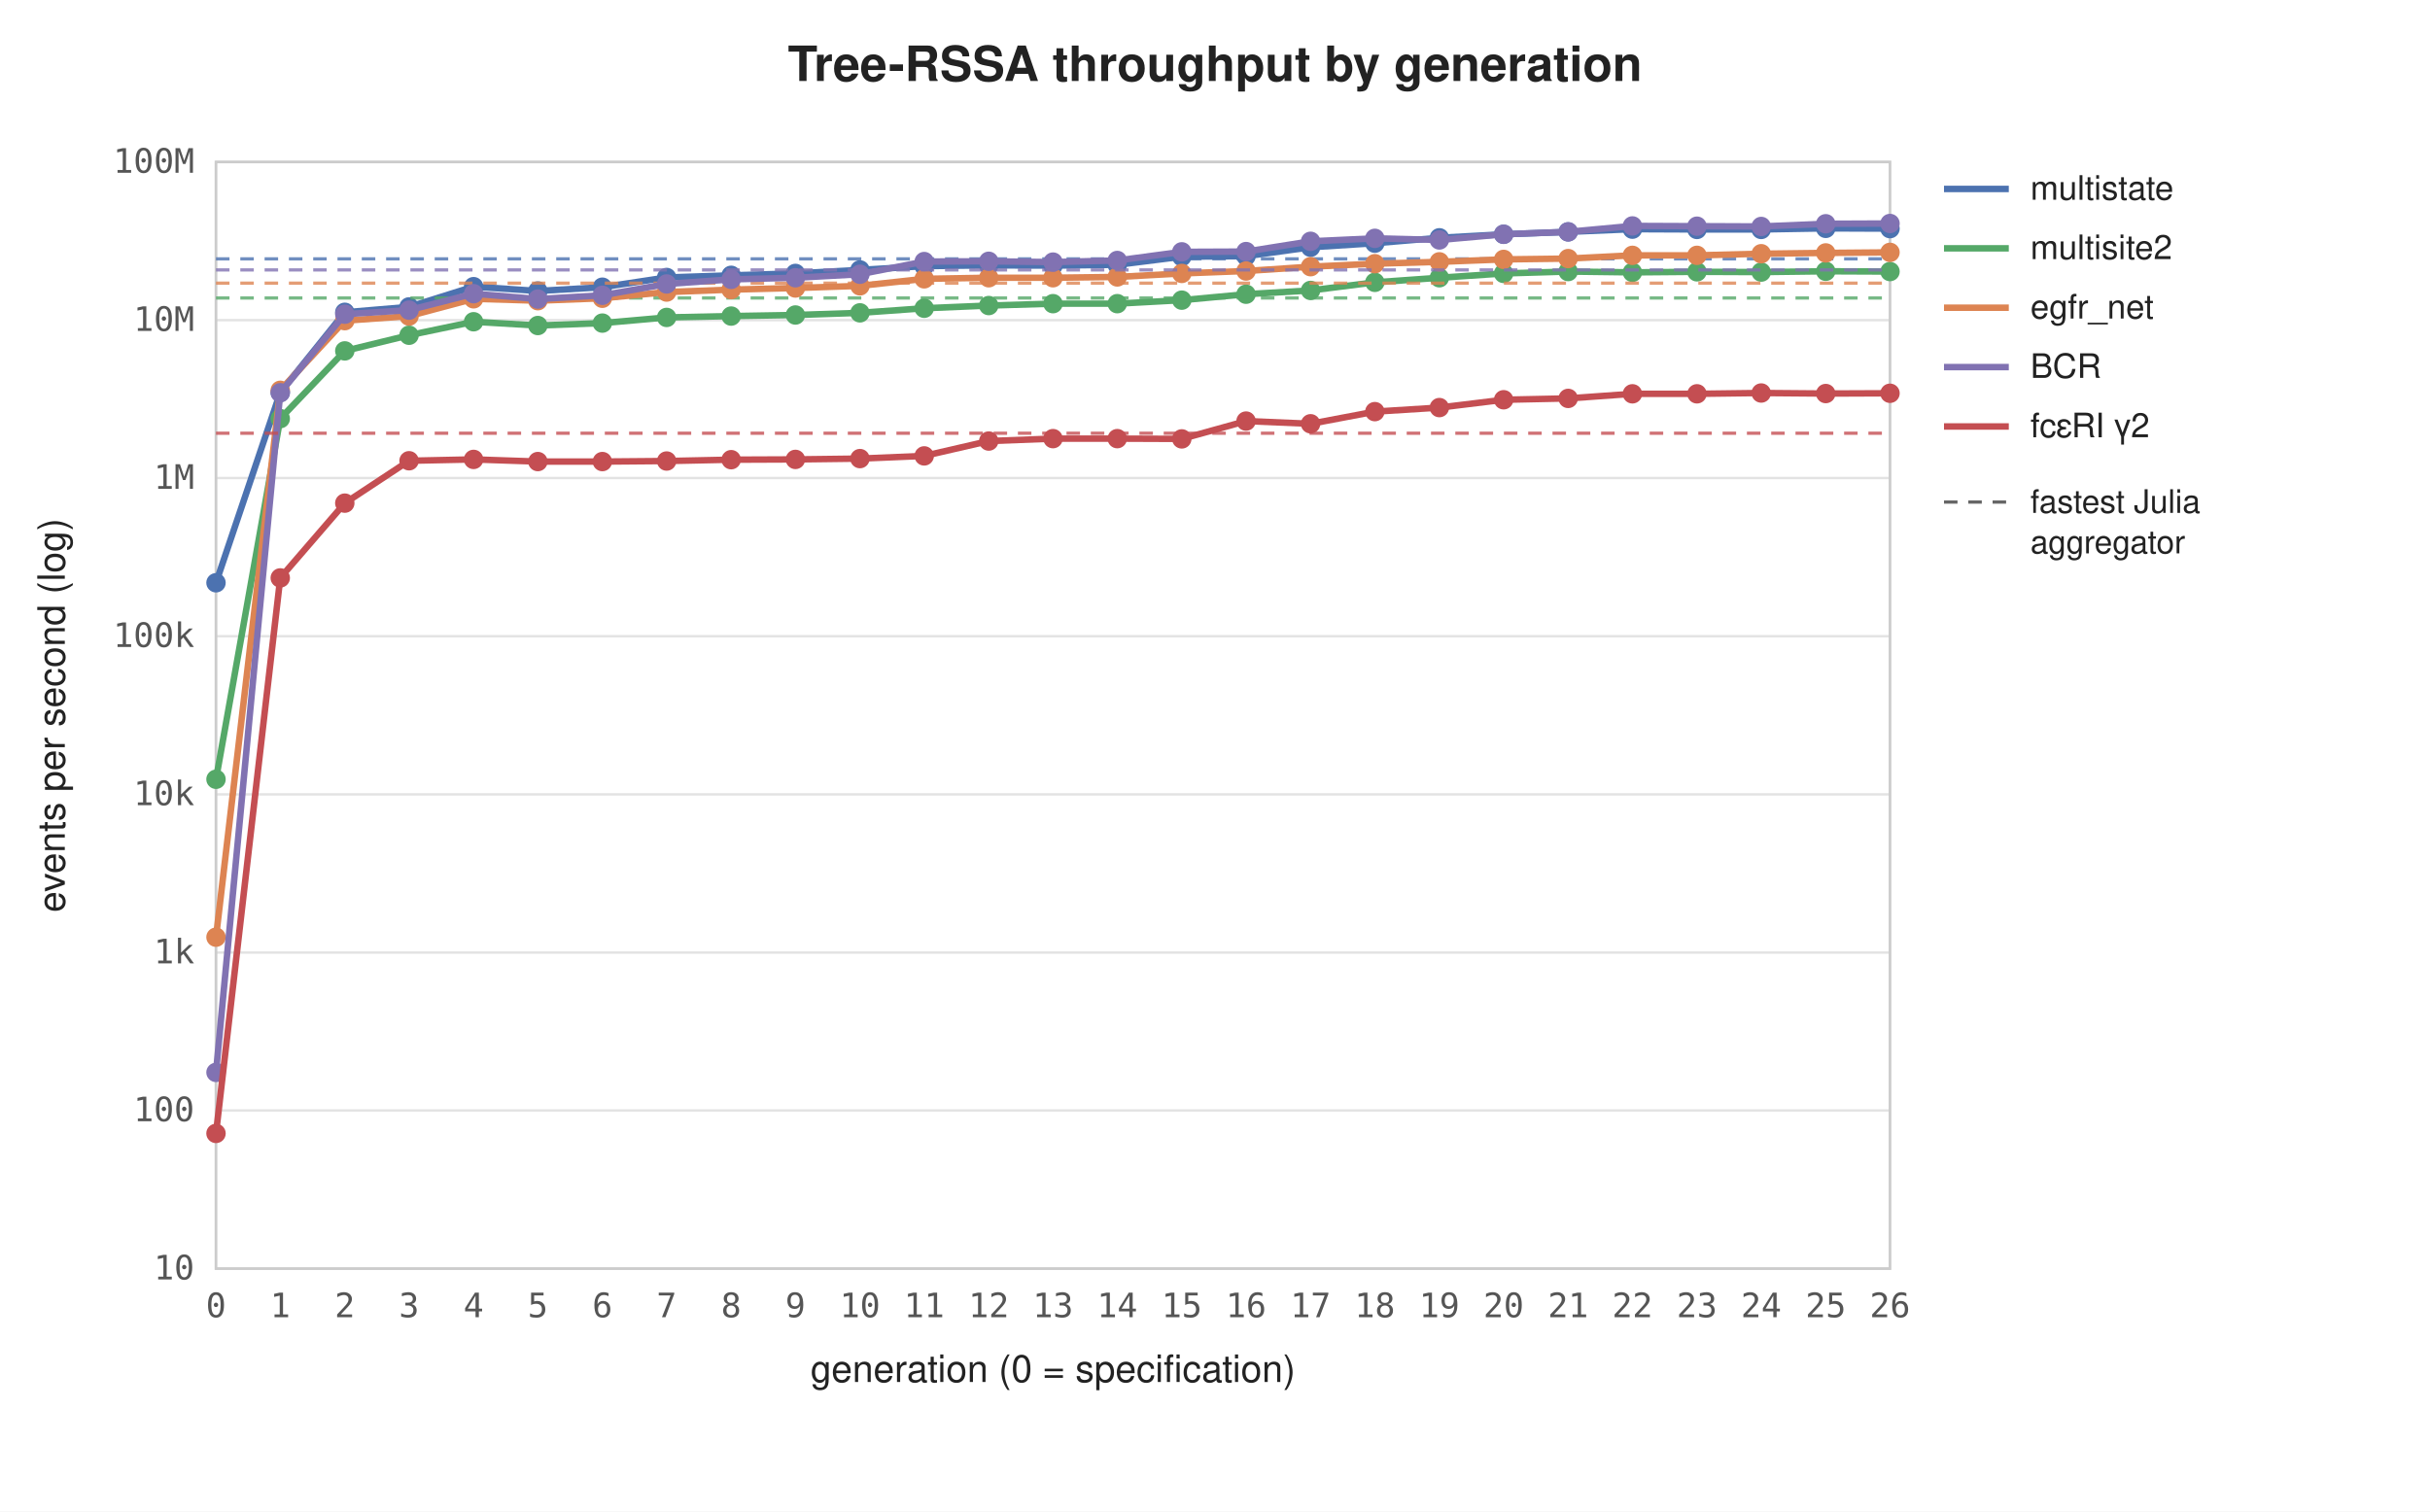
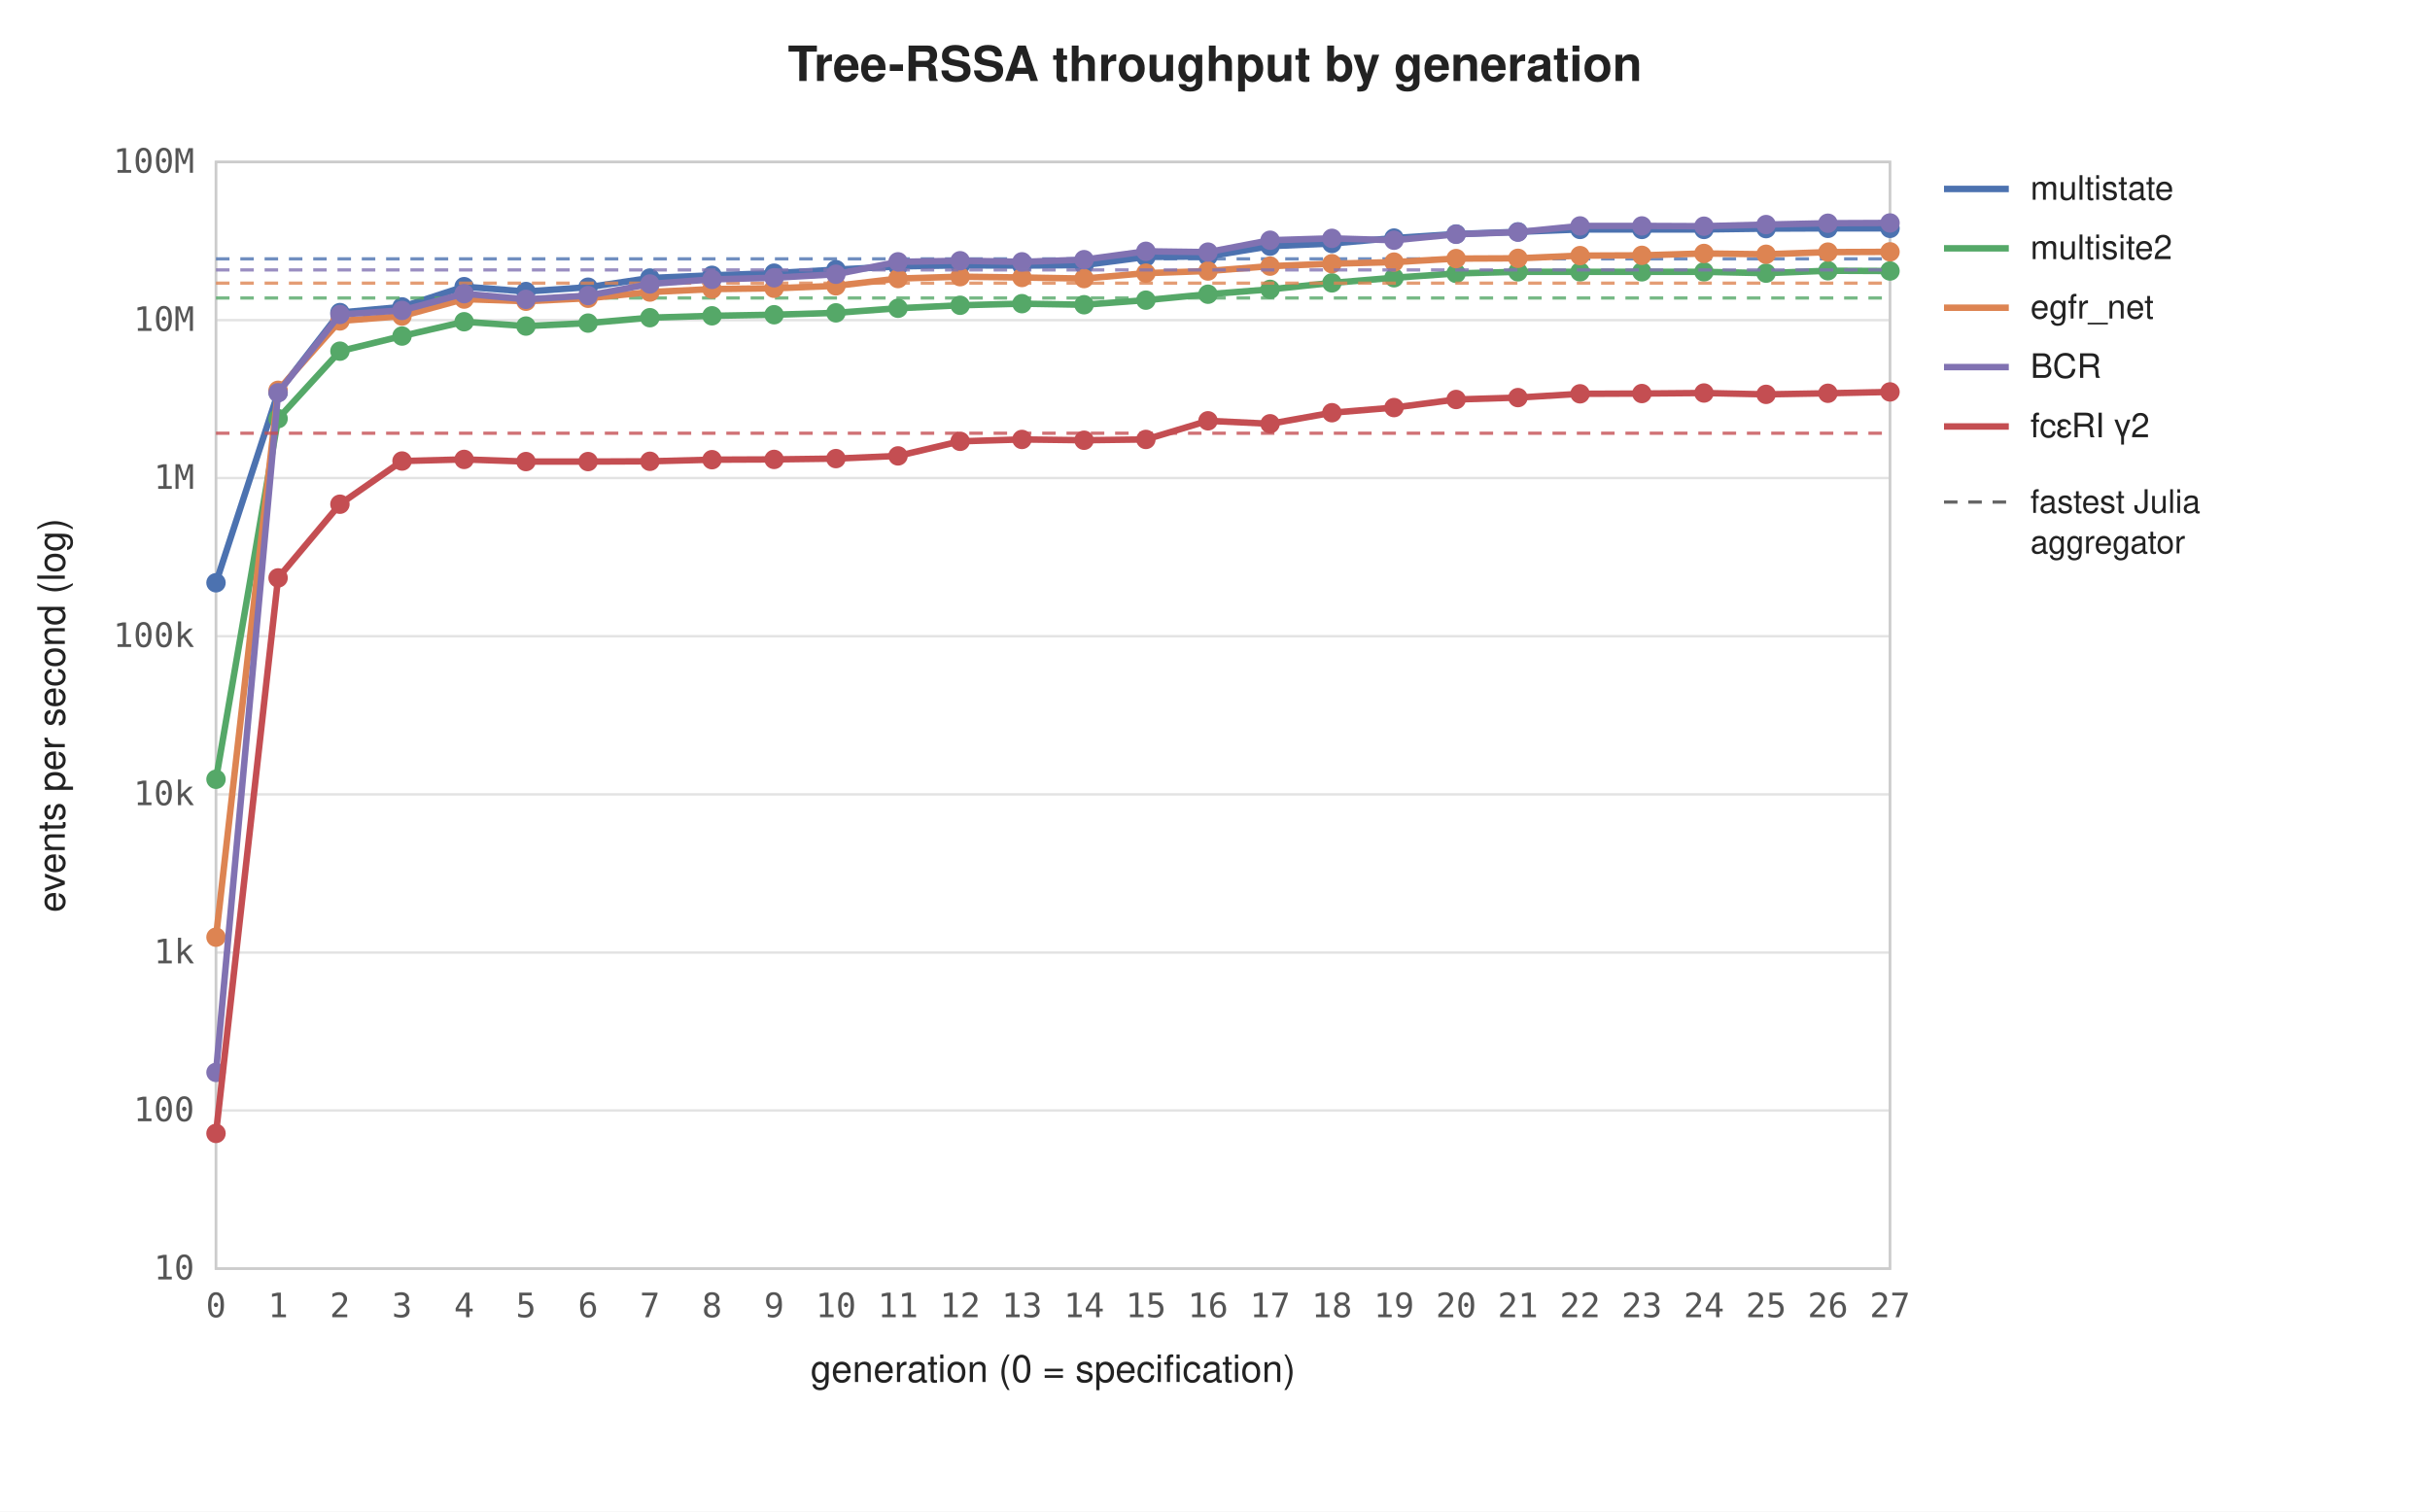
<svg xmlns="http://www.w3.org/2000/svg" viewBox="0 0 900 560" font-family="Helvetica, Arial, sans-serif">
  <rect width="900" height="560" fill="#ffffff" />
  <text x="450.0" y="30" text-anchor="middle" font-size="18" font-weight="bold" fill="#222">Tree-RSSA throughput by generation</text>
  <g stroke="#e3e3e3" stroke-width="0.9">
    <line x1="80" x2="700" y1="470.0" y2="470.0" />
    <line x1="80" x2="700" y1="411.4" y2="411.4" />
    <line x1="80" x2="700" y1="352.9" y2="352.9" />
    <line x1="80" x2="700" y1="294.3" y2="294.3" />
    <line x1="80" x2="700" y1="235.7" y2="235.7" />
    <line x1="80" x2="700" y1="177.1" y2="177.1" />
    <line x1="80" x2="700" y1="118.6" y2="118.6" />
    <line x1="80" x2="700" y1="60.0" y2="60.0" />
  </g>
  <g font-size="12.5" fill="#555" font-family="Menlo, Consolas, monospace">
    <text x="72" y="474.0" text-anchor="end">10</text>
    <text x="72" y="415.4" text-anchor="end">100</text>
    <text x="72" y="356.9" text-anchor="end">1k</text>
    <text x="72" y="298.3" text-anchor="end">10k</text>
    <text x="72" y="239.7" text-anchor="end">100k</text>
    <text x="72" y="181.1" text-anchor="end">1M</text>
    <text x="72" y="122.6" text-anchor="end">10M</text>
    <text x="72" y="64.0" text-anchor="end">100M</text>
    <text x="80.0" y="488" text-anchor="middle">0</text>
-     <text x="103.8" y="488" text-anchor="middle">1</text>
-     <text x="127.7" y="488" text-anchor="middle">2</text>
-     <text x="151.5" y="488" text-anchor="middle">3</text>
-     <text x="175.4" y="488" text-anchor="middle">4</text>
-     <text x="199.2" y="488" text-anchor="middle">5</text>
-     <text x="223.1" y="488" text-anchor="middle">6</text>
-     <text x="246.9" y="488" text-anchor="middle">7</text>
-     <text x="270.8" y="488" text-anchor="middle">8</text>
-     <text x="294.6" y="488" text-anchor="middle">9</text>
-     <text x="318.5" y="488" text-anchor="middle">10</text>
-     <text x="342.3" y="488" text-anchor="middle">11</text>
-     <text x="366.2" y="488" text-anchor="middle">12</text>
-     <text x="390.0" y="488" text-anchor="middle">13</text>
-     <text x="413.8" y="488" text-anchor="middle">14</text>
-     <text x="437.7" y="488" text-anchor="middle">15</text>
-     <text x="461.5" y="488" text-anchor="middle">16</text>
-     <text x="485.4" y="488" text-anchor="middle">17</text>
-     <text x="509.2" y="488" text-anchor="middle">18</text>
-     <text x="533.1" y="488" text-anchor="middle">19</text>
-     <text x="556.9" y="488" text-anchor="middle">20</text>
-     <text x="580.8" y="488" text-anchor="middle">21</text>
-     <text x="604.6" y="488" text-anchor="middle">22</text>
-     <text x="628.5" y="488" text-anchor="middle">23</text>
-     <text x="652.3" y="488" text-anchor="middle">24</text>
-     <text x="676.2" y="488" text-anchor="middle">25</text>
-     <text x="700.0" y="488" text-anchor="middle">26</text>
+     <text x="103.0" y="488" text-anchor="middle">1</text>
+     <text x="125.9" y="488" text-anchor="middle">2</text>
+     <text x="148.9" y="488" text-anchor="middle">3</text>
+     <text x="171.9" y="488" text-anchor="middle">4</text>
+     <text x="194.8" y="488" text-anchor="middle">5</text>
+     <text x="217.8" y="488" text-anchor="middle">6</text>
+     <text x="240.7" y="488" text-anchor="middle">7</text>
+     <text x="263.7" y="488" text-anchor="middle">8</text>
+     <text x="286.7" y="488" text-anchor="middle">9</text>
+     <text x="309.6" y="488" text-anchor="middle">10</text>
+     <text x="332.6" y="488" text-anchor="middle">11</text>
+     <text x="355.6" y="488" text-anchor="middle">12</text>
+     <text x="378.5" y="488" text-anchor="middle">13</text>
+     <text x="401.5" y="488" text-anchor="middle">14</text>
+     <text x="424.4" y="488" text-anchor="middle">15</text>
+     <text x="447.4" y="488" text-anchor="middle">16</text>
+     <text x="470.4" y="488" text-anchor="middle">17</text>
+     <text x="493.3" y="488" text-anchor="middle">18</text>
+     <text x="516.3" y="488" text-anchor="middle">19</text>
+     <text x="539.3" y="488" text-anchor="middle">20</text>
+     <text x="562.2" y="488" text-anchor="middle">21</text>
+     <text x="585.2" y="488" text-anchor="middle">22</text>
+     <text x="608.1" y="488" text-anchor="middle">23</text>
+     <text x="631.1" y="488" text-anchor="middle">24</text>
+     <text x="654.1" y="488" text-anchor="middle">25</text>
+     <text x="677.0" y="488" text-anchor="middle">26</text>
+     <text x="700.0" y="488" text-anchor="middle">27</text>
  </g>
  <rect x="80" y="60" width="620" height="410" fill="none" stroke="#cccccc" />
  <text x="390.0" y="512" text-anchor="middle" font-size="14" fill="#222">generation (0 = specification)</text>
  <text transform="translate(24 265.0) rotate(-90)" text-anchor="middle" font-size="14" fill="#222">events per second (log)</text>
-   <path d="M80.0,215.9L103.8,145.4L127.7,115.7L151.5,113.7L175.4,106.2L199.2,107.8L223.1,106.4L246.9,102.8L270.8,102.0L294.6,101.3L318.5,100.0L342.3,98.6L366.2,98.3L390.0,98.4L413.8,98.1L437.7,95.1L461.5,94.9L485.4,91.6L509.2,90.1L533.1,88.1L556.9,86.8L580.8,85.9L604.6,84.9L628.5,85.0L652.3,85.0L676.2,84.6L700.0,84.7" fill="none" stroke="#4c72b0" stroke-width="2.4" />
+   <path d="M80.0,215.9L103.0,145.4L125.9,115.8L148.9,113.7L171.9,106.2L194.8,108.0L217.8,106.4L240.7,103.0L263.7,102.0L286.7,101.2L309.6,99.9L332.6,98.7L355.6,98.3L378.5,98.4L401.5,98.2L424.4,95.2L447.4,95.0L470.4,91.2L493.3,90.2L516.3,88.2L539.3,86.7L562.2,85.9L585.2,85.0L608.1,85.0L631.1,85.0L654.1,84.7L677.0,84.6L700.0,84.6" fill="none" stroke="#4c72b0" stroke-width="2.4" />
  <circle cx="80.0" cy="215.9" r="3.6" fill="#4c72b0" />
-   <circle cx="103.8" cy="145.4" r="3.6" fill="#4c72b0" />
-   <circle cx="127.7" cy="115.7" r="3.6" fill="#4c72b0" />
-   <circle cx="151.5" cy="113.7" r="3.6" fill="#4c72b0" />
-   <circle cx="175.4" cy="106.2" r="3.6" fill="#4c72b0" />
-   <circle cx="199.2" cy="107.8" r="3.6" fill="#4c72b0" />
-   <circle cx="223.1" cy="106.4" r="3.6" fill="#4c72b0" />
-   <circle cx="246.9" cy="102.8" r="3.6" fill="#4c72b0" />
-   <circle cx="270.8" cy="102.0" r="3.6" fill="#4c72b0" />
-   <circle cx="294.6" cy="101.3" r="3.6" fill="#4c72b0" />
-   <circle cx="318.5" cy="100.0" r="3.6" fill="#4c72b0" />
-   <circle cx="342.3" cy="98.6" r="3.6" fill="#4c72b0" />
-   <circle cx="366.2" cy="98.3" r="3.6" fill="#4c72b0" />
-   <circle cx="390.0" cy="98.4" r="3.6" fill="#4c72b0" />
-   <circle cx="413.8" cy="98.1" r="3.6" fill="#4c72b0" />
-   <circle cx="437.7" cy="95.1" r="3.6" fill="#4c72b0" />
-   <circle cx="461.5" cy="94.9" r="3.6" fill="#4c72b0" />
-   <circle cx="485.4" cy="91.6" r="3.6" fill="#4c72b0" />
-   <circle cx="509.2" cy="90.1" r="3.6" fill="#4c72b0" />
-   <circle cx="533.1" cy="88.1" r="3.6" fill="#4c72b0" />
-   <circle cx="556.9" cy="86.8" r="3.6" fill="#4c72b0" />
-   <circle cx="580.8" cy="85.9" r="3.6" fill="#4c72b0" />
-   <circle cx="604.6" cy="84.9" r="3.6" fill="#4c72b0" />
-   <circle cx="628.5" cy="85.0" r="3.6" fill="#4c72b0" />
-   <circle cx="652.3" cy="85.0" r="3.6" fill="#4c72b0" />
-   <circle cx="676.2" cy="84.6" r="3.6" fill="#4c72b0" />
-   <circle cx="700.0" cy="84.7" r="3.6" fill="#4c72b0" />
+   <circle cx="103.0" cy="145.4" r="3.6" fill="#4c72b0" />
+   <circle cx="125.9" cy="115.8" r="3.6" fill="#4c72b0" />
+   <circle cx="148.9" cy="113.7" r="3.6" fill="#4c72b0" />
+   <circle cx="171.9" cy="106.2" r="3.6" fill="#4c72b0" />
+   <circle cx="194.8" cy="108.0" r="3.6" fill="#4c72b0" />
+   <circle cx="217.8" cy="106.4" r="3.6" fill="#4c72b0" />
+   <circle cx="240.7" cy="103.0" r="3.6" fill="#4c72b0" />
+   <circle cx="263.7" cy="102.0" r="3.6" fill="#4c72b0" />
+   <circle cx="286.7" cy="101.2" r="3.6" fill="#4c72b0" />
+   <circle cx="309.6" cy="99.9" r="3.6" fill="#4c72b0" />
+   <circle cx="332.6" cy="98.7" r="3.6" fill="#4c72b0" />
+   <circle cx="355.6" cy="98.3" r="3.6" fill="#4c72b0" />
+   <circle cx="378.5" cy="98.4" r="3.6" fill="#4c72b0" />
+   <circle cx="401.5" cy="98.2" r="3.6" fill="#4c72b0" />
+   <circle cx="424.4" cy="95.2" r="3.6" fill="#4c72b0" />
+   <circle cx="447.4" cy="95.0" r="3.6" fill="#4c72b0" />
+   <circle cx="470.4" cy="91.2" r="3.6" fill="#4c72b0" />
+   <circle cx="493.3" cy="90.2" r="3.6" fill="#4c72b0" />
+   <circle cx="516.3" cy="88.2" r="3.6" fill="#4c72b0" />
+   <circle cx="539.3" cy="86.7" r="3.6" fill="#4c72b0" />
+   <circle cx="562.2" cy="85.9" r="3.6" fill="#4c72b0" />
+   <circle cx="585.2" cy="85.0" r="3.6" fill="#4c72b0" />
+   <circle cx="608.1" cy="85.0" r="3.6" fill="#4c72b0" />
+   <circle cx="631.1" cy="85.0" r="3.6" fill="#4c72b0" />
+   <circle cx="654.1" cy="84.7" r="3.6" fill="#4c72b0" />
+   <circle cx="677.0" cy="84.6" r="3.6" fill="#4c72b0" />
+   <circle cx="700.0" cy="84.6" r="3.6" fill="#4c72b0" />
  <line x1="80" x2="700" y1="95.9" y2="95.9" stroke="#4c72b0" stroke-width="1.2" stroke-dasharray="5,4" opacity="0.8" />
  <line x1="720" x2="744" y1="70" y2="70" stroke="#4c72b0" stroke-width="2.4" />
  <text x="752" y="74" font-size="12.5" fill="#222">multistate</text>
-   <path d="M80.0,288.7L103.8,155.1L127.7,130.0L151.5,124.2L175.4,119.2L199.2,120.6L223.1,119.7L246.9,117.6L270.8,117.1L294.6,116.7L318.5,115.9L342.3,114.2L366.2,113.2L390.0,112.5L413.8,112.5L437.7,111.2L461.5,109.0L485.4,107.6L509.2,104.6L533.1,102.9L556.9,101.3L580.8,100.6L604.6,100.9L628.5,100.7L652.3,100.8L676.2,100.5L700.0,100.6" fill="none" stroke="#55a868" stroke-width="2.4" />
+   <path d="M80.0,288.7L103.0,155.1L125.9,130.1L148.9,124.5L171.9,119.2L194.8,120.8L217.8,119.7L240.7,117.7L263.7,117.0L286.7,116.6L309.6,115.9L332.6,114.2L355.6,113.1L378.5,112.5L401.5,112.9L424.4,111.2L447.4,109.0L470.4,107.2L493.3,104.8L516.3,102.9L539.3,101.3L562.2,100.7L585.2,100.7L608.1,100.7L631.1,100.7L654.1,101.2L677.0,100.3L700.0,100.4" fill="none" stroke="#55a868" stroke-width="2.4" />
  <circle cx="80.0" cy="288.7" r="3.6" fill="#55a868" />
-   <circle cx="103.8" cy="155.1" r="3.6" fill="#55a868" />
-   <circle cx="127.7" cy="130.0" r="3.6" fill="#55a868" />
-   <circle cx="151.5" cy="124.2" r="3.6" fill="#55a868" />
-   <circle cx="175.4" cy="119.2" r="3.6" fill="#55a868" />
-   <circle cx="199.2" cy="120.6" r="3.6" fill="#55a868" />
-   <circle cx="223.1" cy="119.7" r="3.6" fill="#55a868" />
-   <circle cx="246.9" cy="117.6" r="3.6" fill="#55a868" />
-   <circle cx="270.8" cy="117.1" r="3.6" fill="#55a868" />
-   <circle cx="294.6" cy="116.7" r="3.6" fill="#55a868" />
-   <circle cx="318.5" cy="115.9" r="3.6" fill="#55a868" />
-   <circle cx="342.3" cy="114.2" r="3.6" fill="#55a868" />
-   <circle cx="366.2" cy="113.2" r="3.6" fill="#55a868" />
-   <circle cx="390.0" cy="112.5" r="3.6" fill="#55a868" />
-   <circle cx="413.8" cy="112.5" r="3.6" fill="#55a868" />
-   <circle cx="437.7" cy="111.2" r="3.6" fill="#55a868" />
-   <circle cx="461.5" cy="109.0" r="3.6" fill="#55a868" />
-   <circle cx="485.4" cy="107.6" r="3.6" fill="#55a868" />
-   <circle cx="509.2" cy="104.6" r="3.6" fill="#55a868" />
-   <circle cx="533.1" cy="102.9" r="3.6" fill="#55a868" />
-   <circle cx="556.9" cy="101.3" r="3.6" fill="#55a868" />
-   <circle cx="580.8" cy="100.6" r="3.6" fill="#55a868" />
-   <circle cx="604.6" cy="100.9" r="3.6" fill="#55a868" />
-   <circle cx="628.5" cy="100.7" r="3.6" fill="#55a868" />
-   <circle cx="652.3" cy="100.8" r="3.6" fill="#55a868" />
-   <circle cx="676.2" cy="100.5" r="3.6" fill="#55a868" />
-   <circle cx="700.0" cy="100.6" r="3.6" fill="#55a868" />
+   <circle cx="103.0" cy="155.1" r="3.6" fill="#55a868" />
+   <circle cx="125.9" cy="130.1" r="3.6" fill="#55a868" />
+   <circle cx="148.9" cy="124.5" r="3.6" fill="#55a868" />
+   <circle cx="171.9" cy="119.2" r="3.6" fill="#55a868" />
+   <circle cx="194.8" cy="120.8" r="3.6" fill="#55a868" />
+   <circle cx="217.8" cy="119.7" r="3.6" fill="#55a868" />
+   <circle cx="240.7" cy="117.7" r="3.6" fill="#55a868" />
+   <circle cx="263.7" cy="117.0" r="3.6" fill="#55a868" />
+   <circle cx="286.7" cy="116.6" r="3.6" fill="#55a868" />
+   <circle cx="309.6" cy="115.9" r="3.6" fill="#55a868" />
+   <circle cx="332.6" cy="114.2" r="3.6" fill="#55a868" />
+   <circle cx="355.6" cy="113.1" r="3.6" fill="#55a868" />
+   <circle cx="378.5" cy="112.5" r="3.6" fill="#55a868" />
+   <circle cx="401.5" cy="112.9" r="3.6" fill="#55a868" />
+   <circle cx="424.4" cy="111.2" r="3.6" fill="#55a868" />
+   <circle cx="447.4" cy="109.0" r="3.6" fill="#55a868" />
+   <circle cx="470.4" cy="107.2" r="3.6" fill="#55a868" />
+   <circle cx="493.3" cy="104.8" r="3.6" fill="#55a868" />
+   <circle cx="516.3" cy="102.9" r="3.6" fill="#55a868" />
+   <circle cx="539.3" cy="101.3" r="3.6" fill="#55a868" />
+   <circle cx="562.2" cy="100.7" r="3.6" fill="#55a868" />
+   <circle cx="585.2" cy="100.7" r="3.6" fill="#55a868" />
+   <circle cx="608.1" cy="100.7" r="3.6" fill="#55a868" />
+   <circle cx="631.1" cy="100.7" r="3.6" fill="#55a868" />
+   <circle cx="654.1" cy="101.2" r="3.6" fill="#55a868" />
+   <circle cx="677.0" cy="100.3" r="3.6" fill="#55a868" />
+   <circle cx="700.0" cy="100.4" r="3.6" fill="#55a868" />
  <line x1="80" x2="700" y1="110.4" y2="110.4" stroke="#55a868" stroke-width="1.2" stroke-dasharray="5,4" opacity="0.8" />
  <line x1="720" x2="744" y1="92" y2="92" stroke="#55a868" stroke-width="2.4" />
  <text x="752" y="96" font-size="12.5" fill="#222">multisite2</text>
-   <path d="M80.0,347.2L103.8,144.6L127.7,118.8L151.5,117.1L175.4,110.7L199.2,111.4L223.1,110.5L246.9,108.2L270.8,107.3L294.6,106.7L318.5,105.9L342.3,103.3L366.2,102.9L390.0,102.9L413.8,102.6L437.7,101.3L461.5,100.4L485.4,98.8L509.2,97.7L533.1,97.0L556.9,96.1L580.8,95.8L604.6,94.6L628.5,94.6L652.3,94.0L676.2,93.7L700.0,93.5" fill="none" stroke="#dd8452" stroke-width="2.4" />
+   <path d="M80.0,347.2L103.0,144.6L125.9,118.9L148.9,117.1L171.9,110.8L194.8,111.6L217.8,110.5L240.7,108.2L263.7,107.1L286.7,106.8L309.6,105.9L332.6,103.2L355.6,102.5L378.5,102.8L401.5,103.2L424.4,101.2L447.4,100.4L470.4,98.6L493.3,97.7L516.3,97.1L539.3,95.8L562.2,95.7L585.2,94.7L608.1,94.6L631.1,93.9L654.1,94.2L677.0,93.4L700.0,93.3" fill="none" stroke="#dd8452" stroke-width="2.4" />
  <circle cx="80.0" cy="347.2" r="3.6" fill="#dd8452" />
-   <circle cx="103.8" cy="144.6" r="3.6" fill="#dd8452" />
-   <circle cx="127.7" cy="118.8" r="3.6" fill="#dd8452" />
-   <circle cx="151.5" cy="117.1" r="3.6" fill="#dd8452" />
-   <circle cx="175.4" cy="110.7" r="3.6" fill="#dd8452" />
-   <circle cx="199.2" cy="111.4" r="3.6" fill="#dd8452" />
-   <circle cx="223.1" cy="110.5" r="3.6" fill="#dd8452" />
-   <circle cx="246.9" cy="108.2" r="3.6" fill="#dd8452" />
-   <circle cx="270.8" cy="107.3" r="3.6" fill="#dd8452" />
-   <circle cx="294.6" cy="106.7" r="3.6" fill="#dd8452" />
-   <circle cx="318.5" cy="105.9" r="3.6" fill="#dd8452" />
-   <circle cx="342.3" cy="103.3" r="3.6" fill="#dd8452" />
-   <circle cx="366.2" cy="102.9" r="3.6" fill="#dd8452" />
-   <circle cx="390.0" cy="102.9" r="3.6" fill="#dd8452" />
-   <circle cx="413.8" cy="102.6" r="3.6" fill="#dd8452" />
-   <circle cx="437.7" cy="101.3" r="3.6" fill="#dd8452" />
-   <circle cx="461.5" cy="100.4" r="3.6" fill="#dd8452" />
-   <circle cx="485.4" cy="98.8" r="3.6" fill="#dd8452" />
-   <circle cx="509.2" cy="97.7" r="3.6" fill="#dd8452" />
-   <circle cx="533.1" cy="97.0" r="3.6" fill="#dd8452" />
-   <circle cx="556.9" cy="96.1" r="3.6" fill="#dd8452" />
-   <circle cx="580.8" cy="95.8" r="3.6" fill="#dd8452" />
-   <circle cx="604.6" cy="94.6" r="3.6" fill="#dd8452" />
-   <circle cx="628.5" cy="94.6" r="3.6" fill="#dd8452" />
-   <circle cx="652.3" cy="94.0" r="3.6" fill="#dd8452" />
-   <circle cx="676.2" cy="93.7" r="3.6" fill="#dd8452" />
-   <circle cx="700.0" cy="93.5" r="3.6" fill="#dd8452" />
+   <circle cx="103.0" cy="144.6" r="3.6" fill="#dd8452" />
+   <circle cx="125.9" cy="118.9" r="3.6" fill="#dd8452" />
+   <circle cx="148.9" cy="117.1" r="3.6" fill="#dd8452" />
+   <circle cx="171.9" cy="110.8" r="3.6" fill="#dd8452" />
+   <circle cx="194.8" cy="111.6" r="3.6" fill="#dd8452" />
+   <circle cx="217.8" cy="110.5" r="3.6" fill="#dd8452" />
+   <circle cx="240.7" cy="108.2" r="3.6" fill="#dd8452" />
+   <circle cx="263.7" cy="107.1" r="3.6" fill="#dd8452" />
+   <circle cx="286.7" cy="106.8" r="3.6" fill="#dd8452" />
+   <circle cx="309.6" cy="105.9" r="3.6" fill="#dd8452" />
+   <circle cx="332.6" cy="103.2" r="3.6" fill="#dd8452" />
+   <circle cx="355.6" cy="102.5" r="3.6" fill="#dd8452" />
+   <circle cx="378.5" cy="102.8" r="3.6" fill="#dd8452" />
+   <circle cx="401.5" cy="103.2" r="3.6" fill="#dd8452" />
+   <circle cx="424.4" cy="101.2" r="3.6" fill="#dd8452" />
+   <circle cx="447.4" cy="100.4" r="3.6" fill="#dd8452" />
+   <circle cx="470.4" cy="98.6" r="3.6" fill="#dd8452" />
+   <circle cx="493.3" cy="97.7" r="3.6" fill="#dd8452" />
+   <circle cx="516.3" cy="97.1" r="3.6" fill="#dd8452" />
+   <circle cx="539.3" cy="95.8" r="3.6" fill="#dd8452" />
+   <circle cx="562.2" cy="95.7" r="3.6" fill="#dd8452" />
+   <circle cx="585.2" cy="94.7" r="3.6" fill="#dd8452" />
+   <circle cx="608.1" cy="94.6" r="3.6" fill="#dd8452" />
+   <circle cx="631.1" cy="93.9" r="3.6" fill="#dd8452" />
+   <circle cx="654.1" cy="94.2" r="3.6" fill="#dd8452" />
+   <circle cx="677.0" cy="93.4" r="3.6" fill="#dd8452" />
+   <circle cx="700.0" cy="93.3" r="3.6" fill="#dd8452" />
  <line x1="80" x2="700" y1="104.9" y2="104.9" stroke="#dd8452" stroke-width="1.2" stroke-dasharray="5,4" opacity="0.8" />
  <line x1="720" x2="744" y1="114" y2="114" stroke="#dd8452" stroke-width="2.4" />
  <text x="752" y="118" font-size="12.5" fill="#222">egfr_net</text>
-   <path d="M80.0,397.3L103.8,145.5L127.7,116.4L151.5,114.9L175.4,108.8L199.2,110.8L223.1,109.4L246.9,105.2L270.8,103.5L294.6,102.9L318.5,101.6L342.3,96.9L366.2,96.8L390.0,97.1L413.8,96.5L437.7,93.3L461.5,93.2L485.4,89.4L509.2,88.3L533.1,88.9L556.9,86.8L580.8,85.9L604.6,83.7L628.5,83.8L652.3,83.9L676.2,82.9L700.0,82.8" fill="none" stroke="#8172b2" stroke-width="2.4" />
+   <path d="M80.0,397.3L103.0,145.5L125.9,116.5L148.9,115.0L171.9,108.8L194.8,110.9L217.8,109.5L240.7,105.2L263.7,103.5L286.7,102.9L309.6,101.6L332.6,97.0L355.6,96.6L378.5,97.0L401.5,96.2L424.4,93.1L447.4,93.4L470.4,89.0L493.3,88.3L516.3,89.0L539.3,86.8L562.2,86.0L585.2,83.7L608.1,83.7L631.1,83.8L654.1,83.2L677.0,82.7L700.0,82.6" fill="none" stroke="#8172b2" stroke-width="2.4" />
  <circle cx="80.0" cy="397.3" r="3.6" fill="#8172b2" />
-   <circle cx="103.8" cy="145.5" r="3.6" fill="#8172b2" />
-   <circle cx="127.7" cy="116.4" r="3.6" fill="#8172b2" />
-   <circle cx="151.5" cy="114.9" r="3.6" fill="#8172b2" />
-   <circle cx="175.4" cy="108.8" r="3.6" fill="#8172b2" />
-   <circle cx="199.2" cy="110.8" r="3.6" fill="#8172b2" />
-   <circle cx="223.1" cy="109.4" r="3.6" fill="#8172b2" />
-   <circle cx="246.9" cy="105.2" r="3.6" fill="#8172b2" />
-   <circle cx="270.8" cy="103.5" r="3.6" fill="#8172b2" />
-   <circle cx="294.6" cy="102.9" r="3.6" fill="#8172b2" />
-   <circle cx="318.5" cy="101.6" r="3.6" fill="#8172b2" />
-   <circle cx="342.3" cy="96.9" r="3.6" fill="#8172b2" />
-   <circle cx="366.2" cy="96.8" r="3.6" fill="#8172b2" />
-   <circle cx="390.0" cy="97.1" r="3.6" fill="#8172b2" />
-   <circle cx="413.8" cy="96.5" r="3.6" fill="#8172b2" />
-   <circle cx="437.7" cy="93.3" r="3.6" fill="#8172b2" />
-   <circle cx="461.5" cy="93.2" r="3.6" fill="#8172b2" />
-   <circle cx="485.4" cy="89.4" r="3.6" fill="#8172b2" />
-   <circle cx="509.2" cy="88.3" r="3.6" fill="#8172b2" />
-   <circle cx="533.1" cy="88.9" r="3.6" fill="#8172b2" />
-   <circle cx="556.9" cy="86.8" r="3.6" fill="#8172b2" />
-   <circle cx="580.8" cy="85.9" r="3.6" fill="#8172b2" />
-   <circle cx="604.6" cy="83.7" r="3.6" fill="#8172b2" />
-   <circle cx="628.5" cy="83.8" r="3.6" fill="#8172b2" />
-   <circle cx="652.3" cy="83.9" r="3.6" fill="#8172b2" />
-   <circle cx="676.2" cy="82.9" r="3.6" fill="#8172b2" />
-   <circle cx="700.0" cy="82.8" r="3.6" fill="#8172b2" />
+   <circle cx="103.0" cy="145.5" r="3.6" fill="#8172b2" />
+   <circle cx="125.9" cy="116.5" r="3.6" fill="#8172b2" />
+   <circle cx="148.9" cy="115.0" r="3.6" fill="#8172b2" />
+   <circle cx="171.9" cy="108.8" r="3.6" fill="#8172b2" />
+   <circle cx="194.8" cy="110.9" r="3.6" fill="#8172b2" />
+   <circle cx="217.8" cy="109.5" r="3.6" fill="#8172b2" />
+   <circle cx="240.7" cy="105.2" r="3.6" fill="#8172b2" />
+   <circle cx="263.7" cy="103.5" r="3.6" fill="#8172b2" />
+   <circle cx="286.7" cy="102.9" r="3.6" fill="#8172b2" />
+   <circle cx="309.6" cy="101.6" r="3.6" fill="#8172b2" />
+   <circle cx="332.6" cy="97.0" r="3.6" fill="#8172b2" />
+   <circle cx="355.6" cy="96.6" r="3.6" fill="#8172b2" />
+   <circle cx="378.5" cy="97.0" r="3.6" fill="#8172b2" />
+   <circle cx="401.5" cy="96.2" r="3.6" fill="#8172b2" />
+   <circle cx="424.4" cy="93.1" r="3.6" fill="#8172b2" />
+   <circle cx="447.4" cy="93.4" r="3.6" fill="#8172b2" />
+   <circle cx="470.4" cy="89.0" r="3.6" fill="#8172b2" />
+   <circle cx="493.3" cy="88.3" r="3.6" fill="#8172b2" />
+   <circle cx="516.3" cy="89.0" r="3.6" fill="#8172b2" />
+   <circle cx="539.3" cy="86.8" r="3.6" fill="#8172b2" />
+   <circle cx="562.2" cy="86.0" r="3.6" fill="#8172b2" />
+   <circle cx="585.2" cy="83.7" r="3.6" fill="#8172b2" />
+   <circle cx="608.1" cy="83.7" r="3.6" fill="#8172b2" />
+   <circle cx="631.1" cy="83.8" r="3.6" fill="#8172b2" />
+   <circle cx="654.1" cy="83.2" r="3.6" fill="#8172b2" />
+   <circle cx="677.0" cy="82.7" r="3.6" fill="#8172b2" />
+   <circle cx="700.0" cy="82.6" r="3.6" fill="#8172b2" />
  <line x1="80" x2="700" y1="100.0" y2="100.0" stroke="#8172b2" stroke-width="1.2" stroke-dasharray="5,4" opacity="0.8" />
  <line x1="720" x2="744" y1="136" y2="136" stroke="#8172b2" stroke-width="2.4" />
  <text x="752" y="140" font-size="12.5" fill="#222">BCR</text>
-   <path d="M80.0,419.9L103.8,214.1L127.7,186.4L151.5,170.7L175.4,170.2L199.2,171.0L223.1,171.0L246.9,170.8L270.8,170.3L294.6,170.2L318.5,169.9L342.3,168.9L366.2,163.4L390.0,162.5L413.8,162.5L437.7,162.6L461.5,156.0L485.4,157.0L509.2,152.5L533.1,151.0L556.9,148.1L580.8,147.6L604.6,145.9L628.5,145.9L652.3,145.6L676.2,145.8L700.0,145.7" fill="none" stroke="#c44e52" stroke-width="2.4" />
+   <path d="M80.0,419.9L103.0,214.1L125.9,186.8L148.9,170.8L171.9,170.2L194.8,171.0L217.8,171.0L240.7,170.9L263.7,170.3L286.7,170.2L309.6,169.9L332.6,168.9L355.6,163.5L378.5,162.8L401.5,163.1L424.4,162.8L447.4,155.9L470.4,157.0L493.3,152.9L516.3,151.0L539.3,148.0L562.2,147.3L585.2,145.9L608.1,145.8L631.1,145.6L654.1,146.1L677.0,145.7L700.0,145.2" fill="none" stroke="#c44e52" stroke-width="2.4" />
  <circle cx="80.0" cy="419.9" r="3.6" fill="#c44e52" />
-   <circle cx="103.8" cy="214.1" r="3.6" fill="#c44e52" />
-   <circle cx="127.7" cy="186.4" r="3.6" fill="#c44e52" />
-   <circle cx="151.5" cy="170.7" r="3.6" fill="#c44e52" />
-   <circle cx="175.4" cy="170.2" r="3.6" fill="#c44e52" />
-   <circle cx="199.2" cy="171.0" r="3.6" fill="#c44e52" />
-   <circle cx="223.1" cy="171.0" r="3.6" fill="#c44e52" />
-   <circle cx="246.9" cy="170.8" r="3.6" fill="#c44e52" />
-   <circle cx="270.8" cy="170.3" r="3.6" fill="#c44e52" />
-   <circle cx="294.6" cy="170.2" r="3.6" fill="#c44e52" />
-   <circle cx="318.5" cy="169.9" r="3.6" fill="#c44e52" />
-   <circle cx="342.3" cy="168.9" r="3.6" fill="#c44e52" />
-   <circle cx="366.2" cy="163.4" r="3.6" fill="#c44e52" />
-   <circle cx="390.0" cy="162.5" r="3.6" fill="#c44e52" />
-   <circle cx="413.8" cy="162.5" r="3.6" fill="#c44e52" />
-   <circle cx="437.7" cy="162.6" r="3.6" fill="#c44e52" />
-   <circle cx="461.5" cy="156.0" r="3.6" fill="#c44e52" />
-   <circle cx="485.4" cy="157.0" r="3.6" fill="#c44e52" />
-   <circle cx="509.2" cy="152.5" r="3.6" fill="#c44e52" />
-   <circle cx="533.1" cy="151.0" r="3.6" fill="#c44e52" />
-   <circle cx="556.9" cy="148.1" r="3.6" fill="#c44e52" />
-   <circle cx="580.8" cy="147.6" r="3.6" fill="#c44e52" />
-   <circle cx="604.6" cy="145.9" r="3.6" fill="#c44e52" />
-   <circle cx="628.5" cy="145.9" r="3.6" fill="#c44e52" />
-   <circle cx="652.3" cy="145.6" r="3.6" fill="#c44e52" />
-   <circle cx="676.2" cy="145.8" r="3.6" fill="#c44e52" />
-   <circle cx="700.0" cy="145.7" r="3.6" fill="#c44e52" />
+   <circle cx="103.0" cy="214.1" r="3.6" fill="#c44e52" />
+   <circle cx="125.9" cy="186.8" r="3.6" fill="#c44e52" />
+   <circle cx="148.9" cy="170.8" r="3.6" fill="#c44e52" />
+   <circle cx="171.9" cy="170.2" r="3.6" fill="#c44e52" />
+   <circle cx="194.8" cy="171.0" r="3.6" fill="#c44e52" />
+   <circle cx="217.8" cy="171.0" r="3.6" fill="#c44e52" />
+   <circle cx="240.7" cy="170.9" r="3.6" fill="#c44e52" />
+   <circle cx="263.7" cy="170.3" r="3.6" fill="#c44e52" />
+   <circle cx="286.7" cy="170.2" r="3.6" fill="#c44e52" />
+   <circle cx="309.6" cy="169.9" r="3.6" fill="#c44e52" />
+   <circle cx="332.6" cy="168.9" r="3.6" fill="#c44e52" />
+   <circle cx="355.6" cy="163.5" r="3.6" fill="#c44e52" />
+   <circle cx="378.5" cy="162.8" r="3.6" fill="#c44e52" />
+   <circle cx="401.5" cy="163.1" r="3.6" fill="#c44e52" />
+   <circle cx="424.4" cy="162.8" r="3.6" fill="#c44e52" />
+   <circle cx="447.4" cy="155.9" r="3.6" fill="#c44e52" />
+   <circle cx="470.4" cy="157.0" r="3.6" fill="#c44e52" />
+   <circle cx="493.3" cy="152.9" r="3.6" fill="#c44e52" />
+   <circle cx="516.3" cy="151.0" r="3.6" fill="#c44e52" />
+   <circle cx="539.3" cy="148.0" r="3.6" fill="#c44e52" />
+   <circle cx="562.2" cy="147.3" r="3.6" fill="#c44e52" />
+   <circle cx="585.2" cy="145.9" r="3.6" fill="#c44e52" />
+   <circle cx="608.1" cy="145.8" r="3.6" fill="#c44e52" />
+   <circle cx="631.1" cy="145.6" r="3.6" fill="#c44e52" />
+   <circle cx="654.1" cy="146.1" r="3.6" fill="#c44e52" />
+   <circle cx="677.0" cy="145.7" r="3.6" fill="#c44e52" />
+   <circle cx="700.0" cy="145.2" r="3.6" fill="#c44e52" />
  <line x1="80" x2="700" y1="160.5" y2="160.5" stroke="#c44e52" stroke-width="1.2" stroke-dasharray="5,4" opacity="0.8" />
  <line x1="720" x2="744" y1="158" y2="158" stroke="#c44e52" stroke-width="2.4" />
  <text x="752" y="162" font-size="12.5" fill="#222">fcεRI γ2</text>
  <line x1="720" x2="744" y1="186" y2="186" stroke="#666" stroke-width="1.2" stroke-dasharray="5,4" />
  <text x="752" y="190" font-size="12" fill="#222">fastest Julia</text>
  <text x="752" y="205" font-size="12" fill="#222">aggregator</text>
</svg>
